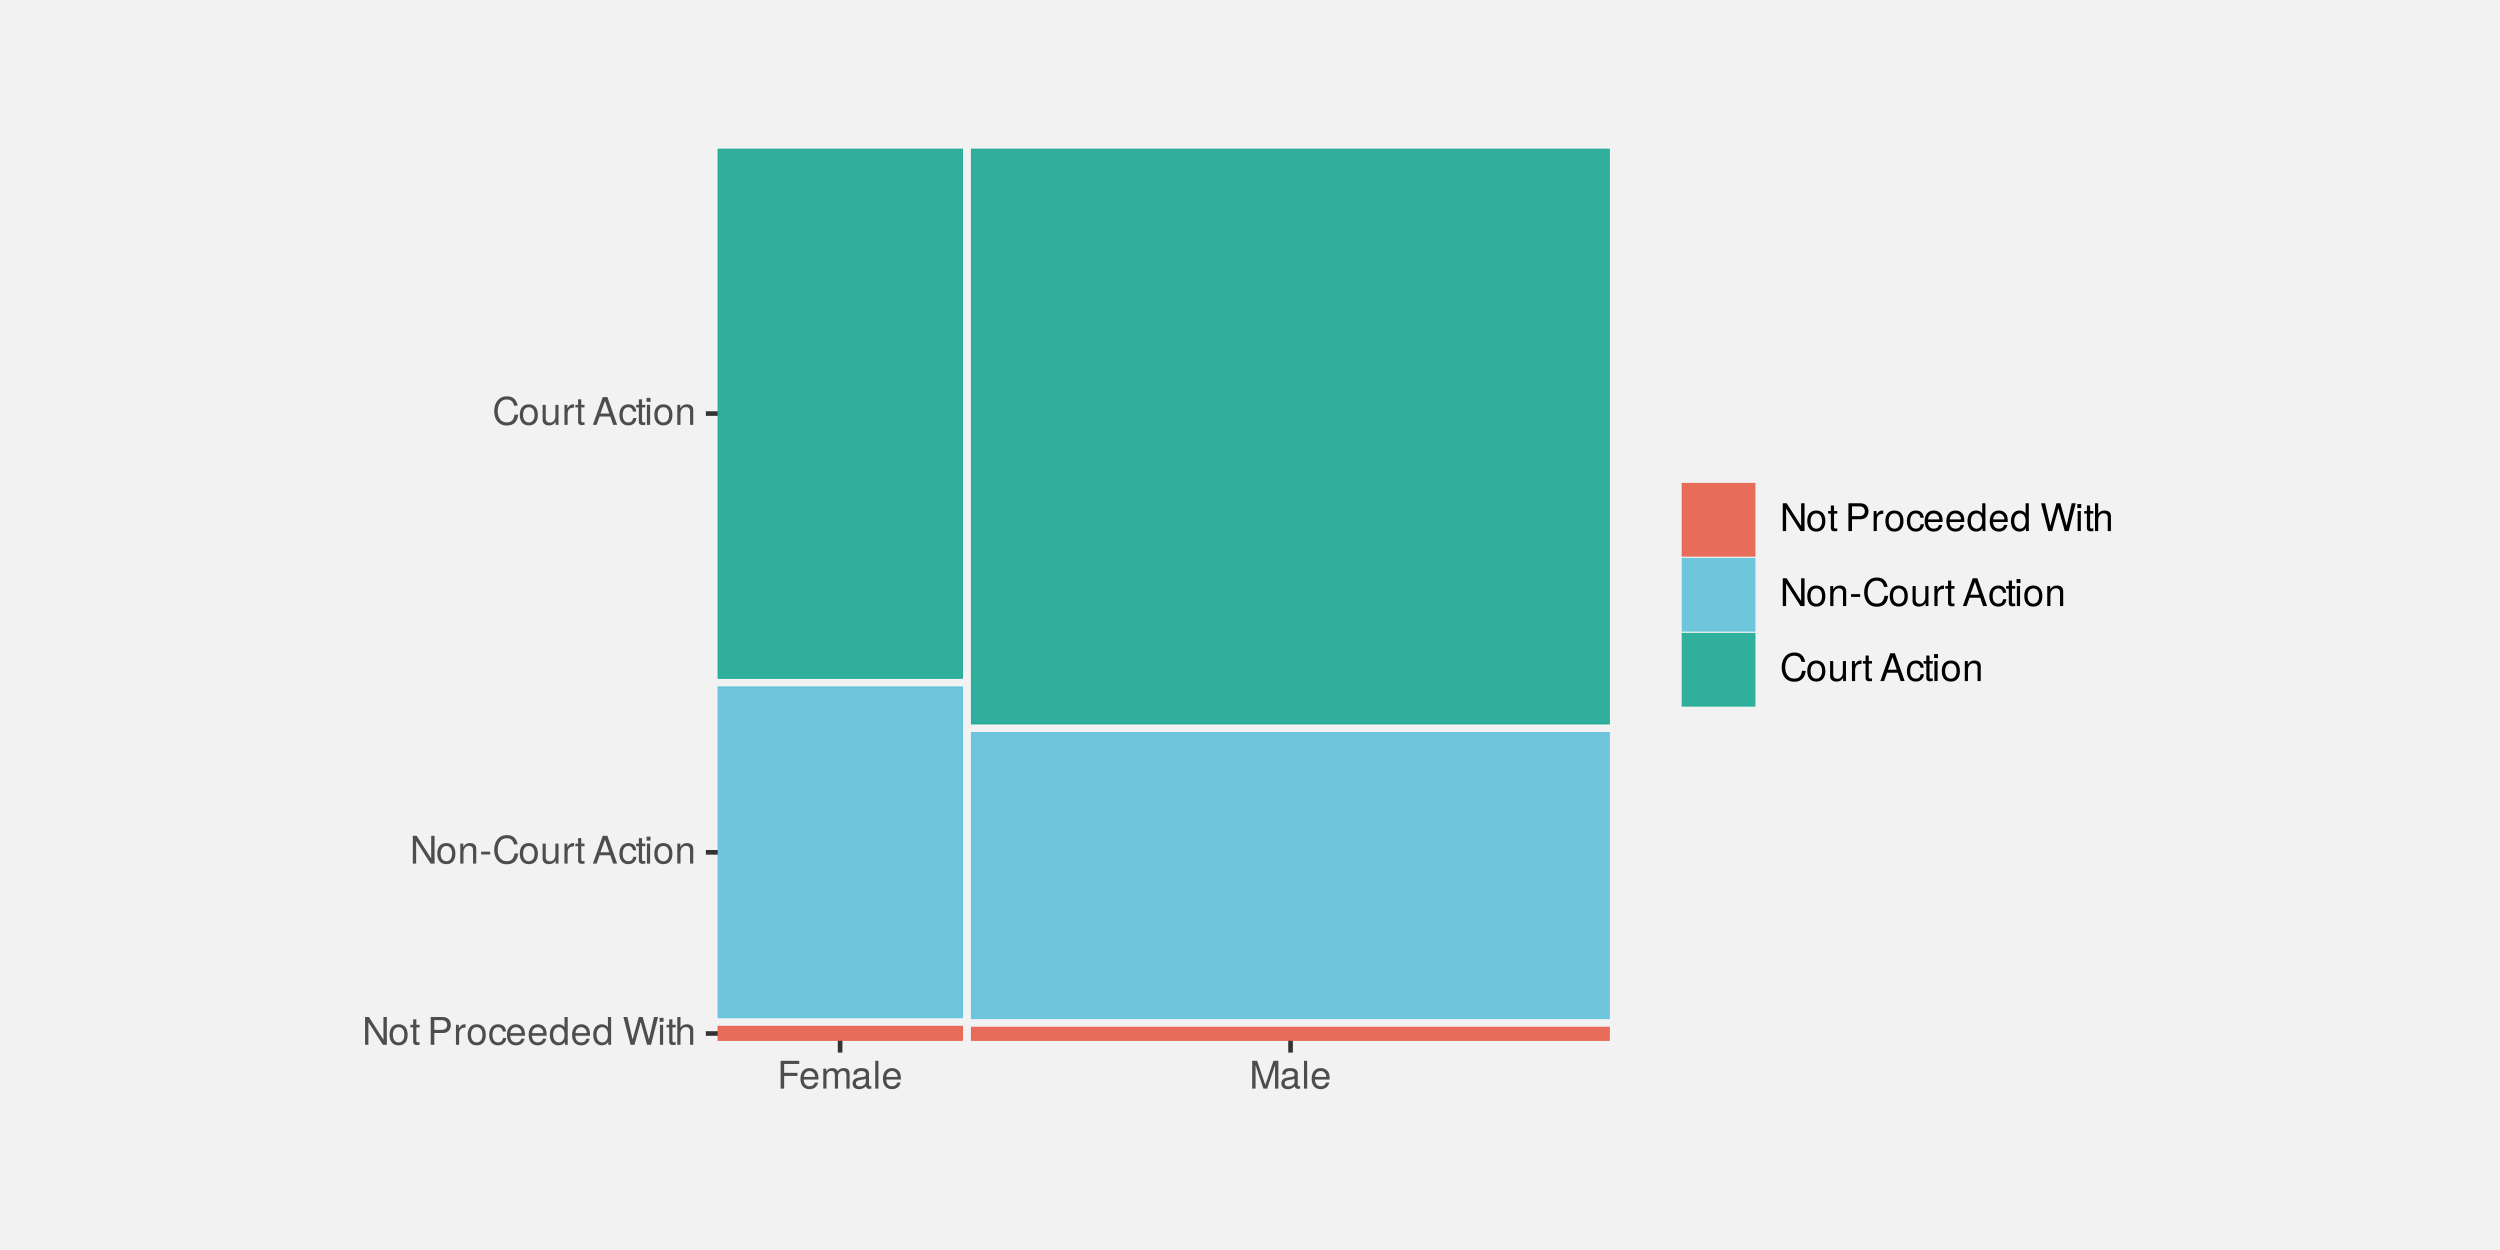
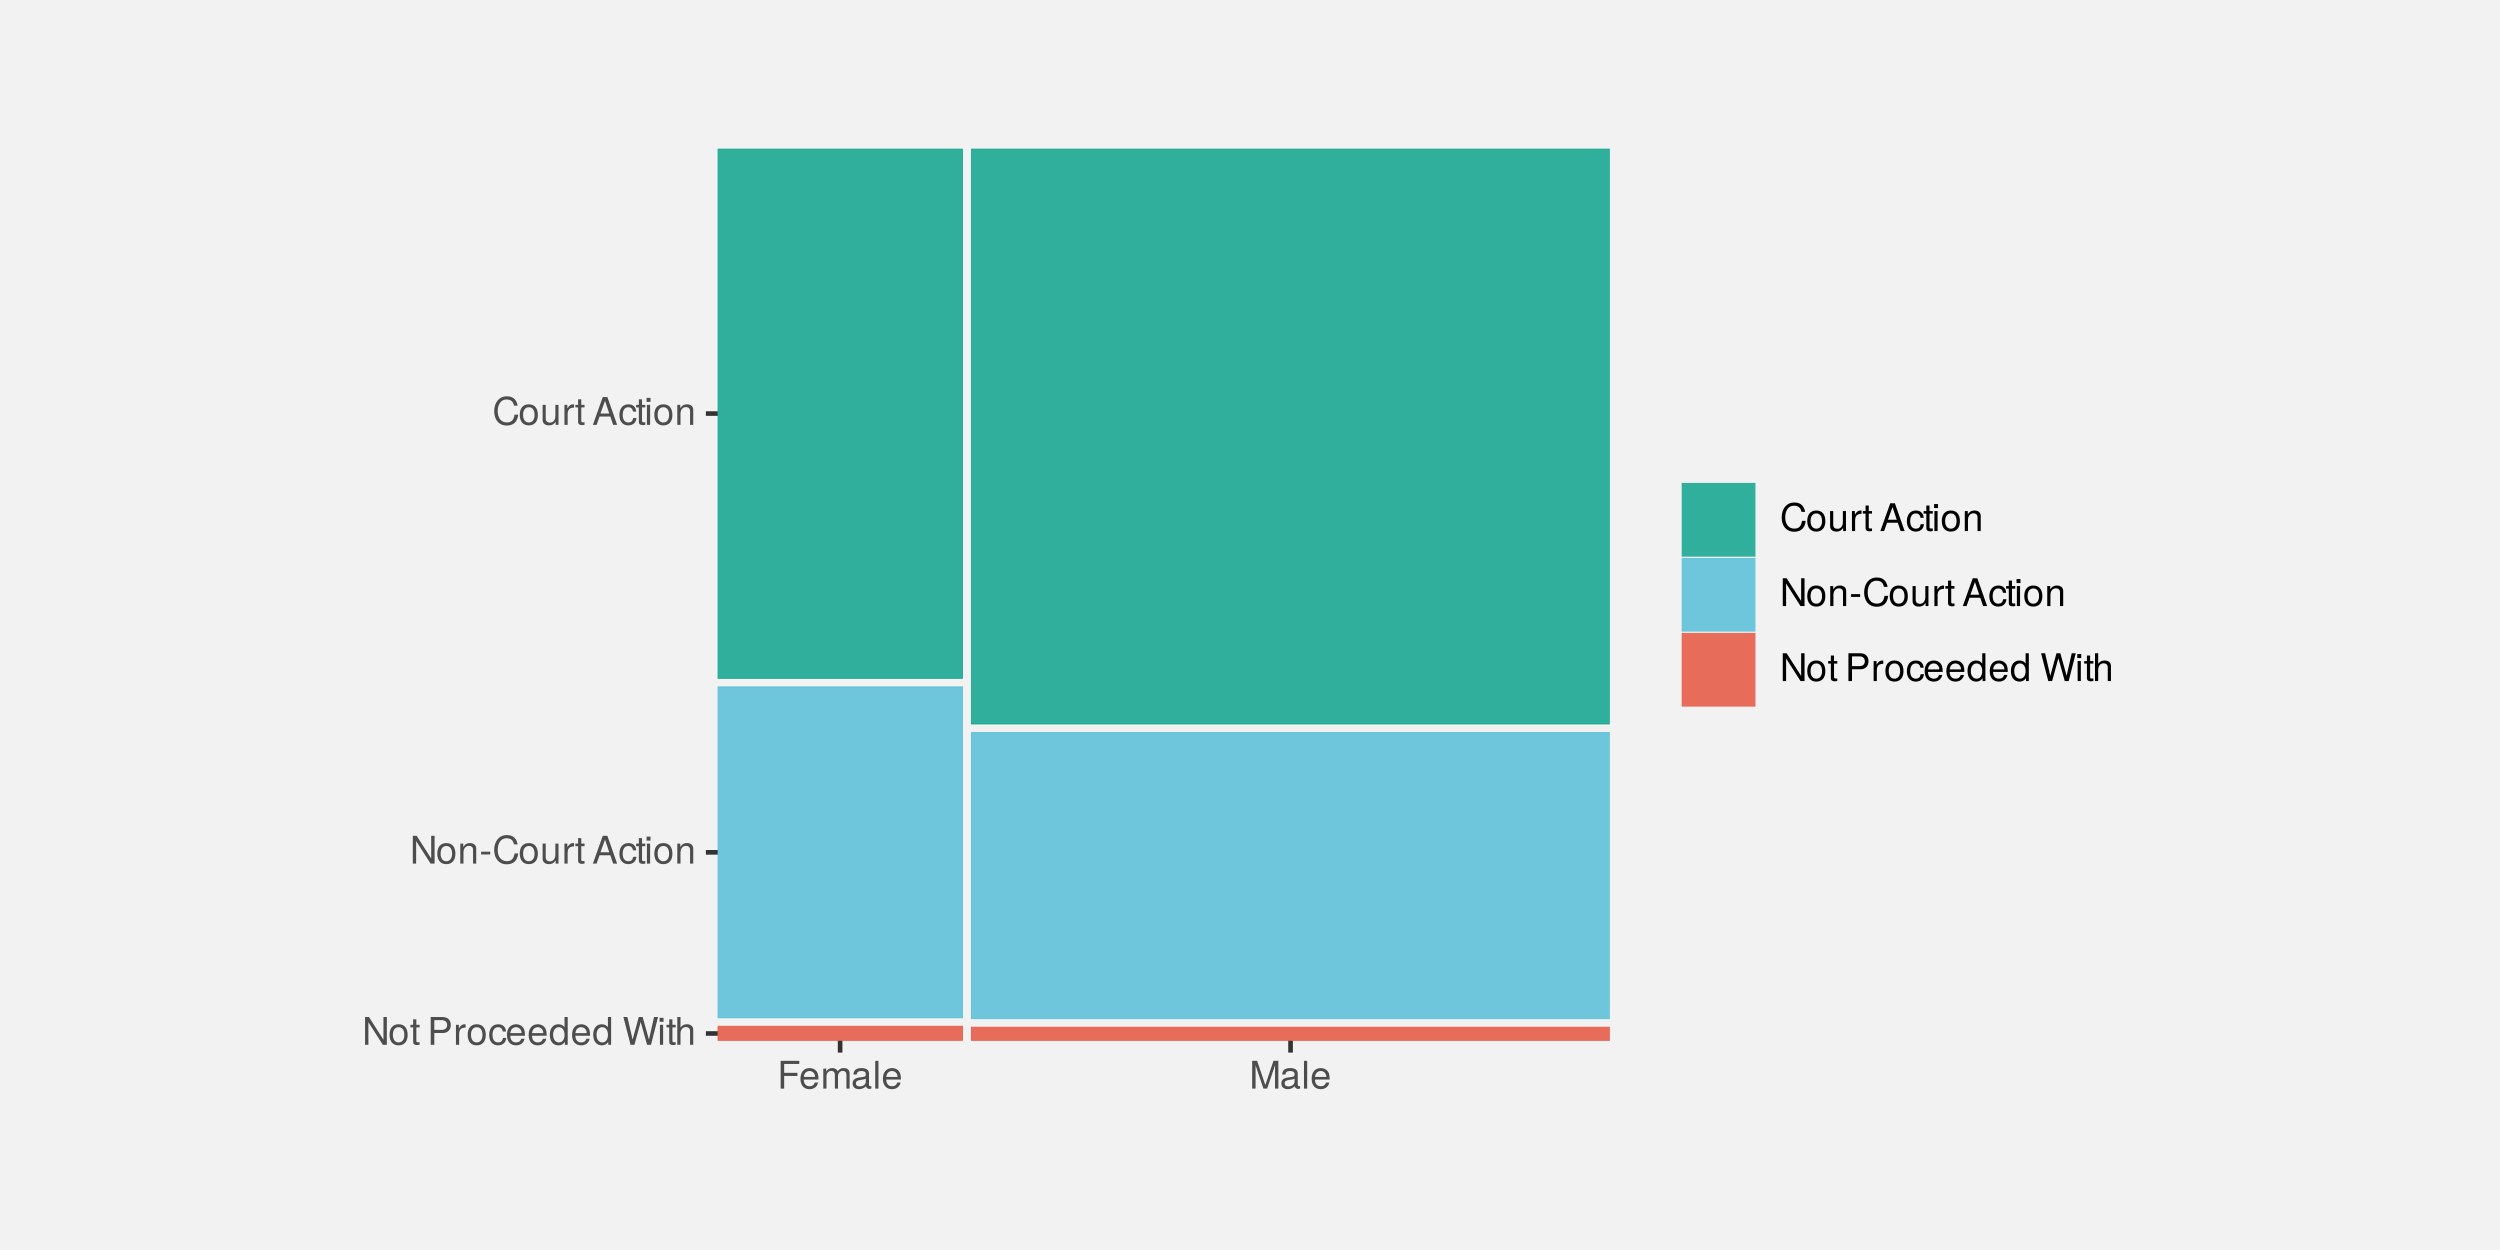
<svg xmlns="http://www.w3.org/2000/svg" xmlns:xlink="http://www.w3.org/1999/xlink" width="576pt" height="288pt" viewBox="0 0 576 288" version="1.1">
  <defs>
    <g>
      <symbol overflow="visible" id="glyph0-0">
        <path style="stroke:none;" d="" />
      </symbol>
      <symbol overflow="visible" id="glyph0-1">
        <path style="stroke:none;" d="M 5.688 0 L 5.688 -6.406 L 4.906 -6.406 L 4.906 -1.172 L 1.562 -6.406 L 0.672 -6.406 L 0.672 0 L 1.438 0 L 1.438 -5.203 L 4.766 0 Z M 5.688 0 " />
      </symbol>
      <symbol overflow="visible" id="glyph0-2">
        <path style="stroke:none;" d="M 4.484 -2.266 C 4.484 -3.859 3.719 -4.734 2.391 -4.734 C 1.094 -4.734 0.312 -3.859 0.312 -2.312 C 0.312 -0.75 1.094 0.125 2.406 0.125 C 3.688 0.125 4.484 -0.75 4.484 -2.266 Z M 3.719 -2.281 C 3.719 -1.203 3.203 -0.547 2.406 -0.547 C 1.578 -0.547 1.078 -1.188 1.078 -2.312 C 1.078 -3.406 1.578 -4.062 2.406 -4.062 C 3.234 -4.062 3.719 -3.422 3.719 -2.281 Z M 3.719 -2.281 " />
      </symbol>
      <symbol overflow="visible" id="glyph0-3">
        <path style="stroke:none;" d="M 2.234 0 L 2.234 -0.609 C 2.141 -0.594 2.016 -0.578 1.875 -0.578 C 1.562 -0.578 1.484 -0.672 1.484 -1 L 1.484 -4.016 L 2.234 -4.016 L 2.234 -4.609 L 1.484 -4.609 L 1.484 -5.875 L 0.75 -5.875 L 0.75 -4.609 L 0.125 -4.609 L 0.125 -4.016 L 0.75 -4.016 L 0.75 -0.672 C 0.75 -0.203 1.062 0.062 1.641 0.062 C 1.812 0.062 1.984 0.047 2.234 0 Z M 2.234 0 " />
      </symbol>
      <symbol overflow="visible" id="glyph0-4">
        <path style="stroke:none;" d="" />
      </symbol>
      <symbol overflow="visible" id="glyph0-5">
        <path style="stroke:none;" d="M 5.422 -4.531 C 5.422 -5.734 4.719 -6.406 3.453 -6.406 L 0.797 -6.406 L 0.797 0 L 1.625 0 L 1.625 -2.719 L 3.641 -2.719 C 4.688 -2.719 5.422 -3.469 5.422 -4.531 Z M 4.578 -4.562 C 4.578 -3.859 4.109 -3.438 3.328 -3.438 L 1.625 -3.438 L 1.625 -5.688 L 3.328 -5.688 C 4.109 -5.688 4.578 -5.266 4.578 -4.562 Z M 4.578 -4.562 " />
      </symbol>
      <symbol overflow="visible" id="glyph0-6">
        <path style="stroke:none;" d="M 2.828 -3.969 L 2.828 -4.719 C 2.703 -4.734 2.641 -4.734 2.547 -4.734 C 2.062 -4.734 1.703 -4.453 1.281 -3.781 L 1.281 -4.609 L 0.609 -4.609 L 0.609 0 L 1.344 0 L 1.344 -2.391 C 1.344 -3.438 1.688 -3.953 2.828 -3.969 Z M 2.828 -3.969 " />
      </symbol>
      <symbol overflow="visible" id="glyph0-7">
        <path style="stroke:none;" d="M 4.203 -1.578 L 3.453 -1.578 C 3.328 -0.844 2.953 -0.547 2.328 -0.547 C 1.516 -0.547 1.031 -1.172 1.031 -2.266 C 1.031 -3.406 1.516 -4.062 2.312 -4.062 C 2.922 -4.062 3.312 -3.703 3.406 -3.062 L 4.141 -3.062 C 4.062 -4.188 3.359 -4.734 2.328 -4.734 C 1.078 -4.734 0.266 -3.797 0.266 -2.266 C 0.266 -0.781 1.062 0.125 2.312 0.125 C 3.406 0.125 4.109 -0.531 4.203 -1.578 Z M 4.203 -1.578 " />
      </symbol>
      <symbol overflow="visible" id="glyph0-8">
        <path style="stroke:none;" d="M 4.516 -2.094 C 4.516 -2.766 4.453 -3.188 4.328 -3.531 C 4.031 -4.281 3.328 -4.734 2.469 -4.734 C 1.172 -4.734 0.359 -3.797 0.359 -2.281 C 0.359 -0.766 1.156 0.125 2.453 0.125 C 3.5 0.125 4.234 -0.469 4.422 -1.406 L 3.672 -1.406 C 3.469 -0.797 3.062 -0.547 2.469 -0.547 C 1.703 -0.547 1.141 -1.031 1.125 -2.094 Z M 3.734 -2.75 C 3.734 -2.75 3.734 -2.703 3.719 -2.688 L 1.141 -2.688 C 1.203 -3.516 1.719 -4.062 2.453 -4.062 C 3.172 -4.062 3.734 -3.469 3.734 -2.75 Z M 3.734 -2.75 " />
      </symbol>
      <symbol overflow="visible" id="glyph0-9">
        <path style="stroke:none;" d="M 4.359 0 L 4.359 -6.406 L 3.625 -6.406 L 3.625 -4.031 C 3.312 -4.5 2.828 -4.734 2.203 -4.734 C 1.016 -4.734 0.234 -3.812 0.234 -2.344 C 0.234 -0.797 1 0.125 2.234 0.125 C 2.875 0.125 3.312 -0.109 3.703 -0.672 L 3.703 0 Z M 3.625 -2.281 C 3.625 -1.219 3.109 -0.547 2.344 -0.547 C 1.531 -0.547 1 -1.234 1 -2.312 C 1 -3.375 1.531 -4.062 2.328 -4.062 C 3.125 -4.062 3.625 -3.359 3.625 -2.281 Z M 3.625 -2.281 " />
      </symbol>
      <symbol overflow="visible" id="glyph0-10">
        <path style="stroke:none;" d="M 8.172 -6.406 L 7.25 -6.406 L 6.078 -1.203 L 4.625 -6.406 L 3.734 -6.406 L 2.312 -1.203 L 1.109 -6.406 L 0.188 -6.406 L 1.844 0 L 2.734 0 L 4.172 -5.266 L 5.641 0 L 6.547 0 Z M 8.172 -6.406 " />
      </symbol>
      <symbol overflow="visible" id="glyph0-11">
        <path style="stroke:none;" d="M 1.344 0 L 1.344 -4.609 L 0.609 -4.609 L 0.609 0 Z M 1.438 -5.297 L 1.438 -6.219 L 0.531 -6.219 L 0.531 -5.297 Z M 1.438 -5.297 " />
      </symbol>
      <symbol overflow="visible" id="glyph0-12">
        <path style="stroke:none;" d="M 4.281 0 L 4.281 -3.484 C 4.281 -4.25 3.719 -4.734 2.828 -4.734 C 2.172 -4.734 1.781 -4.547 1.344 -3.969 L 1.344 -6.406 L 0.609 -6.406 L 0.609 0 L 1.344 0 L 1.344 -2.547 C 1.344 -3.484 1.844 -4.094 2.594 -4.094 C 3.109 -4.094 3.547 -3.797 3.547 -3.188 L 3.547 0 Z M 4.281 0 " />
      </symbol>
      <symbol overflow="visible" id="glyph0-13">
        <path style="stroke:none;" d="M 4.281 0 L 4.281 -3.484 C 4.281 -4.25 3.719 -4.734 2.828 -4.734 C 2.141 -4.734 1.703 -4.484 1.297 -3.828 L 1.297 -4.609 L 0.609 -4.609 L 0.609 0 L 1.344 0 L 1.344 -2.547 C 1.344 -3.484 1.859 -4.094 2.609 -4.094 C 3.188 -4.094 3.547 -3.75 3.547 -3.188 L 3.547 0 Z M 4.281 0 " />
      </symbol>
      <symbol overflow="visible" id="glyph0-14">
        <path style="stroke:none;" d="M 2.5 -2.109 L 2.5 -2.75 L 0.406 -2.75 L 0.406 -2.109 Z M 2.5 -2.109 " />
      </symbol>
      <symbol overflow="visible" id="glyph0-15">
        <path style="stroke:none;" d="M 5.953 -2.344 L 5.109 -2.344 C 4.922 -1.125 4.406 -0.562 3.328 -0.562 C 2.047 -0.562 1.234 -1.547 1.234 -3.141 C 1.234 -4.781 2.016 -5.844 3.25 -5.844 C 4.25 -5.844 4.781 -5.406 4.984 -4.422 L 5.828 -4.422 C 5.562 -5.828 4.766 -6.578 3.359 -6.578 C 1.406 -6.578 0.422 -5 0.422 -3.125 C 0.422 -1.266 1.438 0.156 3.312 0.156 C 4.875 0.156 5.766 -0.672 5.953 -2.344 Z M 5.953 -2.344 " />
      </symbol>
      <symbol overflow="visible" id="glyph0-16">
        <path style="stroke:none;" d="M 4.234 0 L 4.234 -4.609 L 3.516 -4.609 L 3.516 -2.062 C 3.516 -1.125 3.016 -0.516 2.25 -0.516 C 1.672 -0.516 1.297 -0.859 1.297 -1.422 L 1.297 -4.609 L 0.578 -4.609 L 0.578 -1.125 C 0.578 -0.359 1.141 0.125 2.047 0.125 C 2.719 0.125 3.156 -0.109 3.578 -0.719 L 3.578 0 Z M 4.234 0 " />
      </symbol>
      <symbol overflow="visible" id="glyph0-17">
        <path style="stroke:none;" d="M 5.75 0 L 3.5 -6.406 L 2.438 -6.406 L 0.156 0 L 1.016 0 L 1.703 -1.922 L 4.172 -1.922 L 4.828 0 Z M 3.938 -2.609 L 1.906 -2.609 L 2.953 -5.531 Z M 3.938 -2.609 " />
      </symbol>
      <symbol overflow="visible" id="glyph0-18">
        <path style="stroke:none;" d="M 5.094 -5.688 L 5.094 -6.406 L 0.797 -6.406 L 0.797 0 L 1.609 0 L 1.609 -2.922 L 4.672 -2.922 L 4.672 -3.641 L 1.609 -3.641 L 1.609 -5.688 Z M 5.094 -5.688 " />
      </symbol>
      <symbol overflow="visible" id="glyph0-19">
        <path style="stroke:none;" d="M 6.688 0 L 6.688 -3.453 C 6.688 -4.281 6.234 -4.734 5.359 -4.734 C 4.75 -4.734 4.375 -4.562 3.953 -4.031 C 3.672 -4.531 3.312 -4.734 2.703 -4.734 C 2.094 -4.734 1.688 -4.516 1.297 -3.953 L 1.297 -4.609 L 0.625 -4.609 L 0.625 0 L 1.359 0 L 1.359 -2.891 C 1.359 -3.562 1.844 -4.094 2.438 -4.094 C 2.984 -4.094 3.297 -3.766 3.297 -3.172 L 3.297 0 L 4.016 0 L 4.016 -2.891 C 4.016 -3.562 4.516 -4.094 5.109 -4.094 C 5.641 -4.094 5.953 -3.75 5.953 -3.172 L 5.953 0 Z M 6.688 0 " />
      </symbol>
      <symbol overflow="visible" id="glyph0-20">
        <path style="stroke:none;" d="M 4.703 -0.016 L 4.703 -0.578 C 4.625 -0.547 4.594 -0.547 4.547 -0.547 C 4.297 -0.547 4.156 -0.688 4.156 -0.922 L 4.156 -3.484 C 4.156 -4.297 3.547 -4.734 2.422 -4.734 C 1.297 -4.734 0.609 -4.312 0.578 -3.25 L 1.312 -3.25 C 1.375 -3.812 1.703 -4.062 2.391 -4.062 C 3.047 -4.062 3.422 -3.812 3.422 -3.375 L 3.422 -3.188 C 3.422 -2.875 3.234 -2.75 2.656 -2.672 C 1.625 -2.547 1.453 -2.5 1.172 -2.391 C 0.641 -2.172 0.375 -1.766 0.375 -1.203 C 0.375 -0.359 0.953 0.125 1.875 0.125 C 2.469 0.125 3.047 -0.109 3.453 -0.547 C 3.531 -0.188 3.844 0.062 4.203 0.062 C 4.359 0.062 4.469 0.047 4.703 -0.016 Z M 3.422 -1.594 C 3.422 -0.938 2.75 -0.516 2.047 -0.516 C 1.469 -0.516 1.141 -0.719 1.141 -1.219 C 1.141 -1.703 1.453 -1.906 2.25 -2.016 C 3.016 -2.125 3.172 -2.156 3.422 -2.281 Z M 3.422 -1.594 " />
      </symbol>
      <symbol overflow="visible" id="glyph0-21">
        <path style="stroke:none;" d="M 1.328 0 L 1.328 -6.406 L 0.594 -6.406 L 0.594 0 Z M 1.328 0 " />
      </symbol>
      <symbol overflow="visible" id="glyph0-22">
        <path style="stroke:none;" d="M 6.688 0 L 6.688 -6.406 L 5.562 -6.406 L 3.688 -0.828 L 1.797 -6.406 L 0.656 -6.406 L 0.656 0 L 1.438 0 L 1.438 -5.375 L 3.25 0 L 4.109 0 L 5.922 -5.375 L 5.922 0 Z M 6.688 0 " />
      </symbol>
    </g>
    <clipPath id="clip1">
      <path d="M 77.961 28.801 L 498.039 28.801 L 498.039 259.199 L 77.961 259.199 Z M 77.961 28.801 " />
    </clipPath>
    <clipPath id="clip2">
      <path d="M 165.371 236 L 222 236 L 222 239.789 L 165.371 239.789 Z M 165.371 236 " />
    </clipPath>
    <clipPath id="clip3">
      <path d="M 165.371 158 L 222 158 L 222 235 L 165.371 235 Z M 165.371 158 " />
    </clipPath>
    <clipPath id="clip4">
      <path d="M 165.371 34.281 L 222 34.281 L 222 157 L 165.371 157 Z M 165.371 34.281 " />
    </clipPath>
    <clipPath id="clip5">
      <path d="M 223 236 L 370.879 236 L 370.879 239.789 L 223 239.789 Z M 223 236 " />
    </clipPath>
    <clipPath id="clip6">
      <path d="M 223 168 L 370.879 168 L 370.879 235 L 223 235 Z M 223 168 " />
    </clipPath>
    <clipPath id="clip7">
      <path d="M 223 34.281 L 370.879 34.281 L 370.879 167 L 223 167 Z M 223 34.281 " />
    </clipPath>
  </defs>
-   <g id="surface637">
+   <g id="surface642">
    <rect x="0" y="0" width="576" height="288" style="fill:rgb(94.902%,94.902%,94.902%);fill-opacity:1;stroke:none;" />
    <g clip-path="url(#clip1)" clip-rule="nonzero">
      <path style=" stroke:none;fill-rule:nonzero;fill:rgb(94.902%,94.902%,94.902%);fill-opacity:1;" d="M 77.961 259.199 L 498.039 259.199 L 498.039 28.801 L 77.961 28.801 Z M 77.961 259.199 " />
    </g>
    <g clip-path="url(#clip2)" clip-rule="nonzero">
      <path style="fill-rule:nonzero;fill:rgb(90.196%,29.412%,20.784%);fill-opacity:0.8;stroke-width:0.213;stroke-linecap:butt;stroke-linejoin:miter;stroke:rgb(90.196%,29.412%,20.784%);stroke-opacity:0.8;stroke-miterlimit:10;" d="M 165.371 239.789 L 221.754 239.789 L 221.754 236.457 L 165.371 236.457 Z M 165.371 239.789 " />
    </g>
    <g clip-path="url(#clip3)" clip-rule="nonzero">
      <path style="fill-rule:nonzero;fill:rgb(30.196%,73.333%,83.529%);fill-opacity:0.8;stroke-width:0.213;stroke-linecap:butt;stroke-linejoin:miter;stroke:rgb(30.196%,73.333%,83.529%);stroke-opacity:0.8;stroke-miterlimit:10;" d="M 165.371 234.496 L 221.754 234.496 L 221.754 158.254 L 165.371 158.254 Z M 165.371 234.496 " />
    </g>
    <g clip-path="url(#clip4)" clip-rule="nonzero">
      <path style="fill-rule:nonzero;fill:rgb(0%,62.745%,52.941%);fill-opacity:0.8;stroke-width:0.213;stroke-linecap:butt;stroke-linejoin:miter;stroke:rgb(0%,62.745%,52.941%);stroke-opacity:0.8;stroke-miterlimit:10;" d="M 165.371 156.293 L 221.754 156.293 L 221.754 34.277 L 165.371 34.277 Z M 165.371 156.293 " />
    </g>
    <g clip-path="url(#clip5)" clip-rule="nonzero">
      <path style="fill-rule:nonzero;fill:rgb(90.196%,29.412%,20.784%);fill-opacity:0.8;stroke-width:0.213;stroke-linecap:butt;stroke-linejoin:miter;stroke:rgb(90.196%,29.412%,20.784%);stroke-opacity:0.8;stroke-miterlimit:10;" d="M 223.809 239.789 L 370.883 239.789 L 370.883 236.66 L 223.809 236.66 Z M 223.809 239.789 " />
    </g>
    <g clip-path="url(#clip6)" clip-rule="nonzero">
      <path style="fill-rule:nonzero;fill:rgb(30.196%,73.333%,83.529%);fill-opacity:0.8;stroke-width:0.213;stroke-linecap:butt;stroke-linejoin:miter;stroke:rgb(30.196%,73.333%,83.529%);stroke-opacity:0.8;stroke-miterlimit:10;" d="M 223.809 234.703 L 370.883 234.703 L 370.883 168.773 L 223.809 168.773 Z M 223.809 234.703 " />
    </g>
    <g clip-path="url(#clip7)" clip-rule="nonzero">
      <path style="fill-rule:nonzero;fill:rgb(0%,62.745%,52.941%);fill-opacity:0.8;stroke-width:0.213;stroke-linecap:butt;stroke-linejoin:miter;stroke:rgb(0%,62.745%,52.941%);stroke-opacity:0.8;stroke-miterlimit:10;" d="M 223.809 166.812 L 370.883 166.812 L 370.883 34.281 L 223.809 34.281 Z M 223.809 166.812 " />
    </g>
    <g style="fill:rgb(30.196%,30.196%,30.196%);fill-opacity:1;">
      <use xlink:href="#glyph0-1" x="83.441" y="240.724" />
      <use xlink:href="#glyph0-2" x="89.441" y="240.724" />
      <use xlink:href="#glyph0-3" x="94.441" y="240.724" />
      <use xlink:href="#glyph0-4" x="96.441" y="240.724" />
      <use xlink:href="#glyph0-5" x="98.441" y="240.724" />
      <use xlink:href="#glyph0-6" x="104.441" y="240.724" />
      <use xlink:href="#glyph0-2" x="107.441" y="240.724" />
      <use xlink:href="#glyph0-7" x="112.441" y="240.724" />
      <use xlink:href="#glyph0-8" x="116.441" y="240.724" />
      <use xlink:href="#glyph0-8" x="121.441" y="240.724" />
      <use xlink:href="#glyph0-9" x="126.441" y="240.724" />
      <use xlink:href="#glyph0-8" x="131.441" y="240.724" />
      <use xlink:href="#glyph0-9" x="136.441" y="240.724" />
      <use xlink:href="#glyph0-4" x="141.441" y="240.724" />
      <use xlink:href="#glyph0-10" x="143.441" y="240.724" />
      <use xlink:href="#glyph0-11" x="151.441" y="240.724" />
      <use xlink:href="#glyph0-3" x="153.441" y="240.724" />
      <use xlink:href="#glyph0-12" x="155.441" y="240.724" />
    </g>
    <g style="fill:rgb(30.196%,30.196%,30.196%);fill-opacity:1;">
      <use xlink:href="#glyph0-1" x="94.441" y="198.978" />
      <use xlink:href="#glyph0-2" x="100.441" y="198.978" />
      <use xlink:href="#glyph0-13" x="105.441" y="198.978" />
      <use xlink:href="#glyph0-14" x="110.441" y="198.978" />
      <use xlink:href="#glyph0-15" x="113.441" y="198.978" />
      <use xlink:href="#glyph0-2" x="119.441" y="198.978" />
      <use xlink:href="#glyph0-16" x="124.441" y="198.978" />
      <use xlink:href="#glyph0-6" x="129.441" y="198.978" />
      <use xlink:href="#glyph0-3" x="132.441" y="198.978" />
      <use xlink:href="#glyph0-4" x="134.441" y="198.978" />
      <use xlink:href="#glyph0-17" x="136.441" y="198.978" />
      <use xlink:href="#glyph0-7" x="142.441" y="198.978" />
      <use xlink:href="#glyph0-3" x="146.441" y="198.978" />
      <use xlink:href="#glyph0-11" x="148.441" y="198.978" />
      <use xlink:href="#glyph0-2" x="150.441" y="198.978" />
      <use xlink:href="#glyph0-13" x="155.441" y="198.978" />
    </g>
    <g style="fill:rgb(30.196%,30.196%,30.196%);fill-opacity:1;">
      <use xlink:href="#glyph0-15" x="113.441" y="97.888" />
      <use xlink:href="#glyph0-2" x="119.441" y="97.888" />
      <use xlink:href="#glyph0-16" x="124.441" y="97.888" />
      <use xlink:href="#glyph0-6" x="129.441" y="97.888" />
      <use xlink:href="#glyph0-3" x="132.441" y="97.888" />
      <use xlink:href="#glyph0-4" x="134.441" y="97.888" />
      <use xlink:href="#glyph0-17" x="136.441" y="97.888" />
      <use xlink:href="#glyph0-7" x="142.441" y="97.888" />
      <use xlink:href="#glyph0-3" x="146.441" y="97.888" />
      <use xlink:href="#glyph0-11" x="148.441" y="97.888" />
      <use xlink:href="#glyph0-2" x="150.441" y="97.888" />
      <use xlink:href="#glyph0-13" x="155.441" y="97.888" />
    </g>
    <path style="fill:none;stroke-width:1.067;stroke-linecap:butt;stroke-linejoin:round;stroke:rgb(20%,20%,20%);stroke-opacity:1;stroke-miterlimit:10;" d="M 162.633 238.121 L 165.371 238.121 " />
    <path style="fill:none;stroke-width:1.067;stroke-linecap:butt;stroke-linejoin:round;stroke:rgb(20%,20%,20%);stroke-opacity:1;stroke-miterlimit:10;" d="M 162.633 196.375 L 165.371 196.375 " />
    <path style="fill:none;stroke-width:1.067;stroke-linecap:butt;stroke-linejoin:round;stroke:rgb(20%,20%,20%);stroke-opacity:1;stroke-miterlimit:10;" d="M 162.633 95.285 L 165.371 95.285 " />
    <path style="fill:none;stroke-width:1.067;stroke-linecap:butt;stroke-linejoin:round;stroke:rgb(20%,20%,20%);stroke-opacity:1;stroke-miterlimit:10;" d="M 193.562 242.527 L 193.562 239.789 " />
    <path style="fill:none;stroke-width:1.067;stroke-linecap:butt;stroke-linejoin:round;stroke:rgb(20%,20%,20%);stroke-opacity:1;stroke-miterlimit:10;" d="M 297.344 242.527 L 297.344 239.789 " />
    <g style="fill:rgb(30.196%,30.196%,30.196%);fill-opacity:1;">
      <use xlink:href="#glyph0-18" x="179.062" y="250.821" />
      <use xlink:href="#glyph0-8" x="184.062" y="250.821" />
      <use xlink:href="#glyph0-19" x="189.062" y="250.821" />
      <use xlink:href="#glyph0-20" x="196.062" y="250.821" />
      <use xlink:href="#glyph0-21" x="201.062" y="250.821" />
      <use xlink:href="#glyph0-8" x="203.062" y="250.821" />
    </g>
    <g style="fill:rgb(30.196%,30.196%,30.196%);fill-opacity:1;">
      <use xlink:href="#glyph0-22" x="287.844" y="250.821" />
      <use xlink:href="#glyph0-20" x="294.844" y="250.821" />
      <use xlink:href="#glyph0-21" x="299.844" y="250.821" />
      <use xlink:href="#glyph0-8" x="301.844" y="250.821" />
    </g>
-     <path style=" stroke:none;fill-rule:nonzero;fill:rgb(90.196%,29.412%,20.784%);fill-opacity:0.8;" d="M 387.461 128.254 L 404.457 128.254 L 404.457 111.258 L 387.461 111.258 Z M 387.461 128.254 " />
+     <path style=" stroke:none;fill-rule:nonzero;fill:rgb(0%,62.745%,52.941%);fill-opacity:0.8;" d="M 387.461 128.254 L 404.457 128.254 L 404.457 111.258 L 387.461 111.258 Z M 387.461 128.254 " />
    <path style=" stroke:none;fill-rule:nonzero;fill:rgb(30.196%,73.333%,83.529%);fill-opacity:0.8;" d="M 387.461 145.531 L 404.457 145.531 L 404.457 128.535 L 387.461 128.535 Z M 387.461 145.531 " />
-     <path style=" stroke:none;fill-rule:nonzero;fill:rgb(0%,62.745%,52.941%);fill-opacity:0.8;" d="M 387.461 162.812 L 404.457 162.812 L 404.457 145.816 L 387.461 145.816 Z M 387.461 162.812 " />
+     <path style=" stroke:none;fill-rule:nonzero;fill:rgb(90.196%,29.412%,20.784%);fill-opacity:0.8;" d="M 387.461 162.812 L 404.457 162.812 L 404.457 145.816 L 387.461 145.816 Z M 387.461 162.812 " />
    <g style="fill:rgb(0%,0%,0%);fill-opacity:1;">
-       <use xlink:href="#glyph0-1" x="410.078" y="122.356" />
+       <use xlink:href="#glyph0-15" x="410.078" y="122.356" />
      <use xlink:href="#glyph0-2" x="416.078" y="122.356" />
-       <use xlink:href="#glyph0-3" x="421.078" y="122.356" />
-       <use xlink:href="#glyph0-4" x="423.078" y="122.356" />
-       <use xlink:href="#glyph0-5" x="425.078" y="122.356" />
-       <use xlink:href="#glyph0-6" x="431.078" y="122.356" />
-       <use xlink:href="#glyph0-2" x="434.078" y="122.356" />
+       <use xlink:href="#glyph0-16" x="421.078" y="122.356" />
+       <use xlink:href="#glyph0-6" x="426.078" y="122.356" />
+       <use xlink:href="#glyph0-3" x="429.078" y="122.356" />
+       <use xlink:href="#glyph0-4" x="431.078" y="122.356" />
+       <use xlink:href="#glyph0-17" x="433.078" y="122.356" />
      <use xlink:href="#glyph0-7" x="439.078" y="122.356" />
-       <use xlink:href="#glyph0-8" x="443.078" y="122.356" />
-       <use xlink:href="#glyph0-8" x="448.078" y="122.356" />
-       <use xlink:href="#glyph0-9" x="453.078" y="122.356" />
-       <use xlink:href="#glyph0-8" x="458.078" y="122.356" />
-       <use xlink:href="#glyph0-9" x="463.078" y="122.356" />
-       <use xlink:href="#glyph0-4" x="468.078" y="122.356" />
-       <use xlink:href="#glyph0-10" x="470.078" y="122.356" />
-       <use xlink:href="#glyph0-11" x="478.078" y="122.356" />
-       <use xlink:href="#glyph0-3" x="480.078" y="122.356" />
-       <use xlink:href="#glyph0-12" x="482.078" y="122.356" />
+       <use xlink:href="#glyph0-3" x="443.078" y="122.356" />
+       <use xlink:href="#glyph0-11" x="445.078" y="122.356" />
+       <use xlink:href="#glyph0-2" x="447.078" y="122.356" />
+       <use xlink:href="#glyph0-13" x="452.078" y="122.356" />
    </g>
    <g style="fill:rgb(0%,0%,0%);fill-opacity:1;">
      <use xlink:href="#glyph0-1" x="410.078" y="139.638" />
      <use xlink:href="#glyph0-2" x="416.078" y="139.638" />
      <use xlink:href="#glyph0-13" x="421.078" y="139.638" />
      <use xlink:href="#glyph0-14" x="426.078" y="139.638" />
      <use xlink:href="#glyph0-15" x="429.078" y="139.638" />
      <use xlink:href="#glyph0-2" x="435.078" y="139.638" />
      <use xlink:href="#glyph0-16" x="440.078" y="139.638" />
      <use xlink:href="#glyph0-6" x="445.078" y="139.638" />
      <use xlink:href="#glyph0-3" x="448.078" y="139.638" />
      <use xlink:href="#glyph0-4" x="450.078" y="139.638" />
      <use xlink:href="#glyph0-17" x="452.078" y="139.638" />
      <use xlink:href="#glyph0-7" x="458.078" y="139.638" />
      <use xlink:href="#glyph0-3" x="462.078" y="139.638" />
      <use xlink:href="#glyph0-11" x="464.078" y="139.638" />
      <use xlink:href="#glyph0-2" x="466.078" y="139.638" />
      <use xlink:href="#glyph0-13" x="471.078" y="139.638" />
    </g>
    <g style="fill:rgb(0%,0%,0%);fill-opacity:1;">
-       <use xlink:href="#glyph0-15" x="410.078" y="156.915" />
+       <use xlink:href="#glyph0-1" x="410.078" y="156.915" />
      <use xlink:href="#glyph0-2" x="416.078" y="156.915" />
-       <use xlink:href="#glyph0-16" x="421.078" y="156.915" />
-       <use xlink:href="#glyph0-6" x="426.078" y="156.915" />
-       <use xlink:href="#glyph0-3" x="429.078" y="156.915" />
-       <use xlink:href="#glyph0-4" x="431.078" y="156.915" />
-       <use xlink:href="#glyph0-17" x="433.078" y="156.915" />
+       <use xlink:href="#glyph0-3" x="421.078" y="156.915" />
+       <use xlink:href="#glyph0-4" x="423.078" y="156.915" />
+       <use xlink:href="#glyph0-5" x="425.078" y="156.915" />
+       <use xlink:href="#glyph0-6" x="431.078" y="156.915" />
+       <use xlink:href="#glyph0-2" x="434.078" y="156.915" />
      <use xlink:href="#glyph0-7" x="439.078" y="156.915" />
-       <use xlink:href="#glyph0-3" x="443.078" y="156.915" />
-       <use xlink:href="#glyph0-11" x="445.078" y="156.915" />
-       <use xlink:href="#glyph0-2" x="447.078" y="156.915" />
-       <use xlink:href="#glyph0-13" x="452.078" y="156.915" />
+       <use xlink:href="#glyph0-8" x="443.078" y="156.915" />
+       <use xlink:href="#glyph0-8" x="448.078" y="156.915" />
+       <use xlink:href="#glyph0-9" x="453.078" y="156.915" />
+       <use xlink:href="#glyph0-8" x="458.078" y="156.915" />
+       <use xlink:href="#glyph0-9" x="463.078" y="156.915" />
+       <use xlink:href="#glyph0-4" x="468.078" y="156.915" />
+       <use xlink:href="#glyph0-10" x="470.078" y="156.915" />
+       <use xlink:href="#glyph0-11" x="478.078" y="156.915" />
+       <use xlink:href="#glyph0-3" x="480.078" y="156.915" />
+       <use xlink:href="#glyph0-12" x="482.078" y="156.915" />
    </g>
  </g>
</svg>
